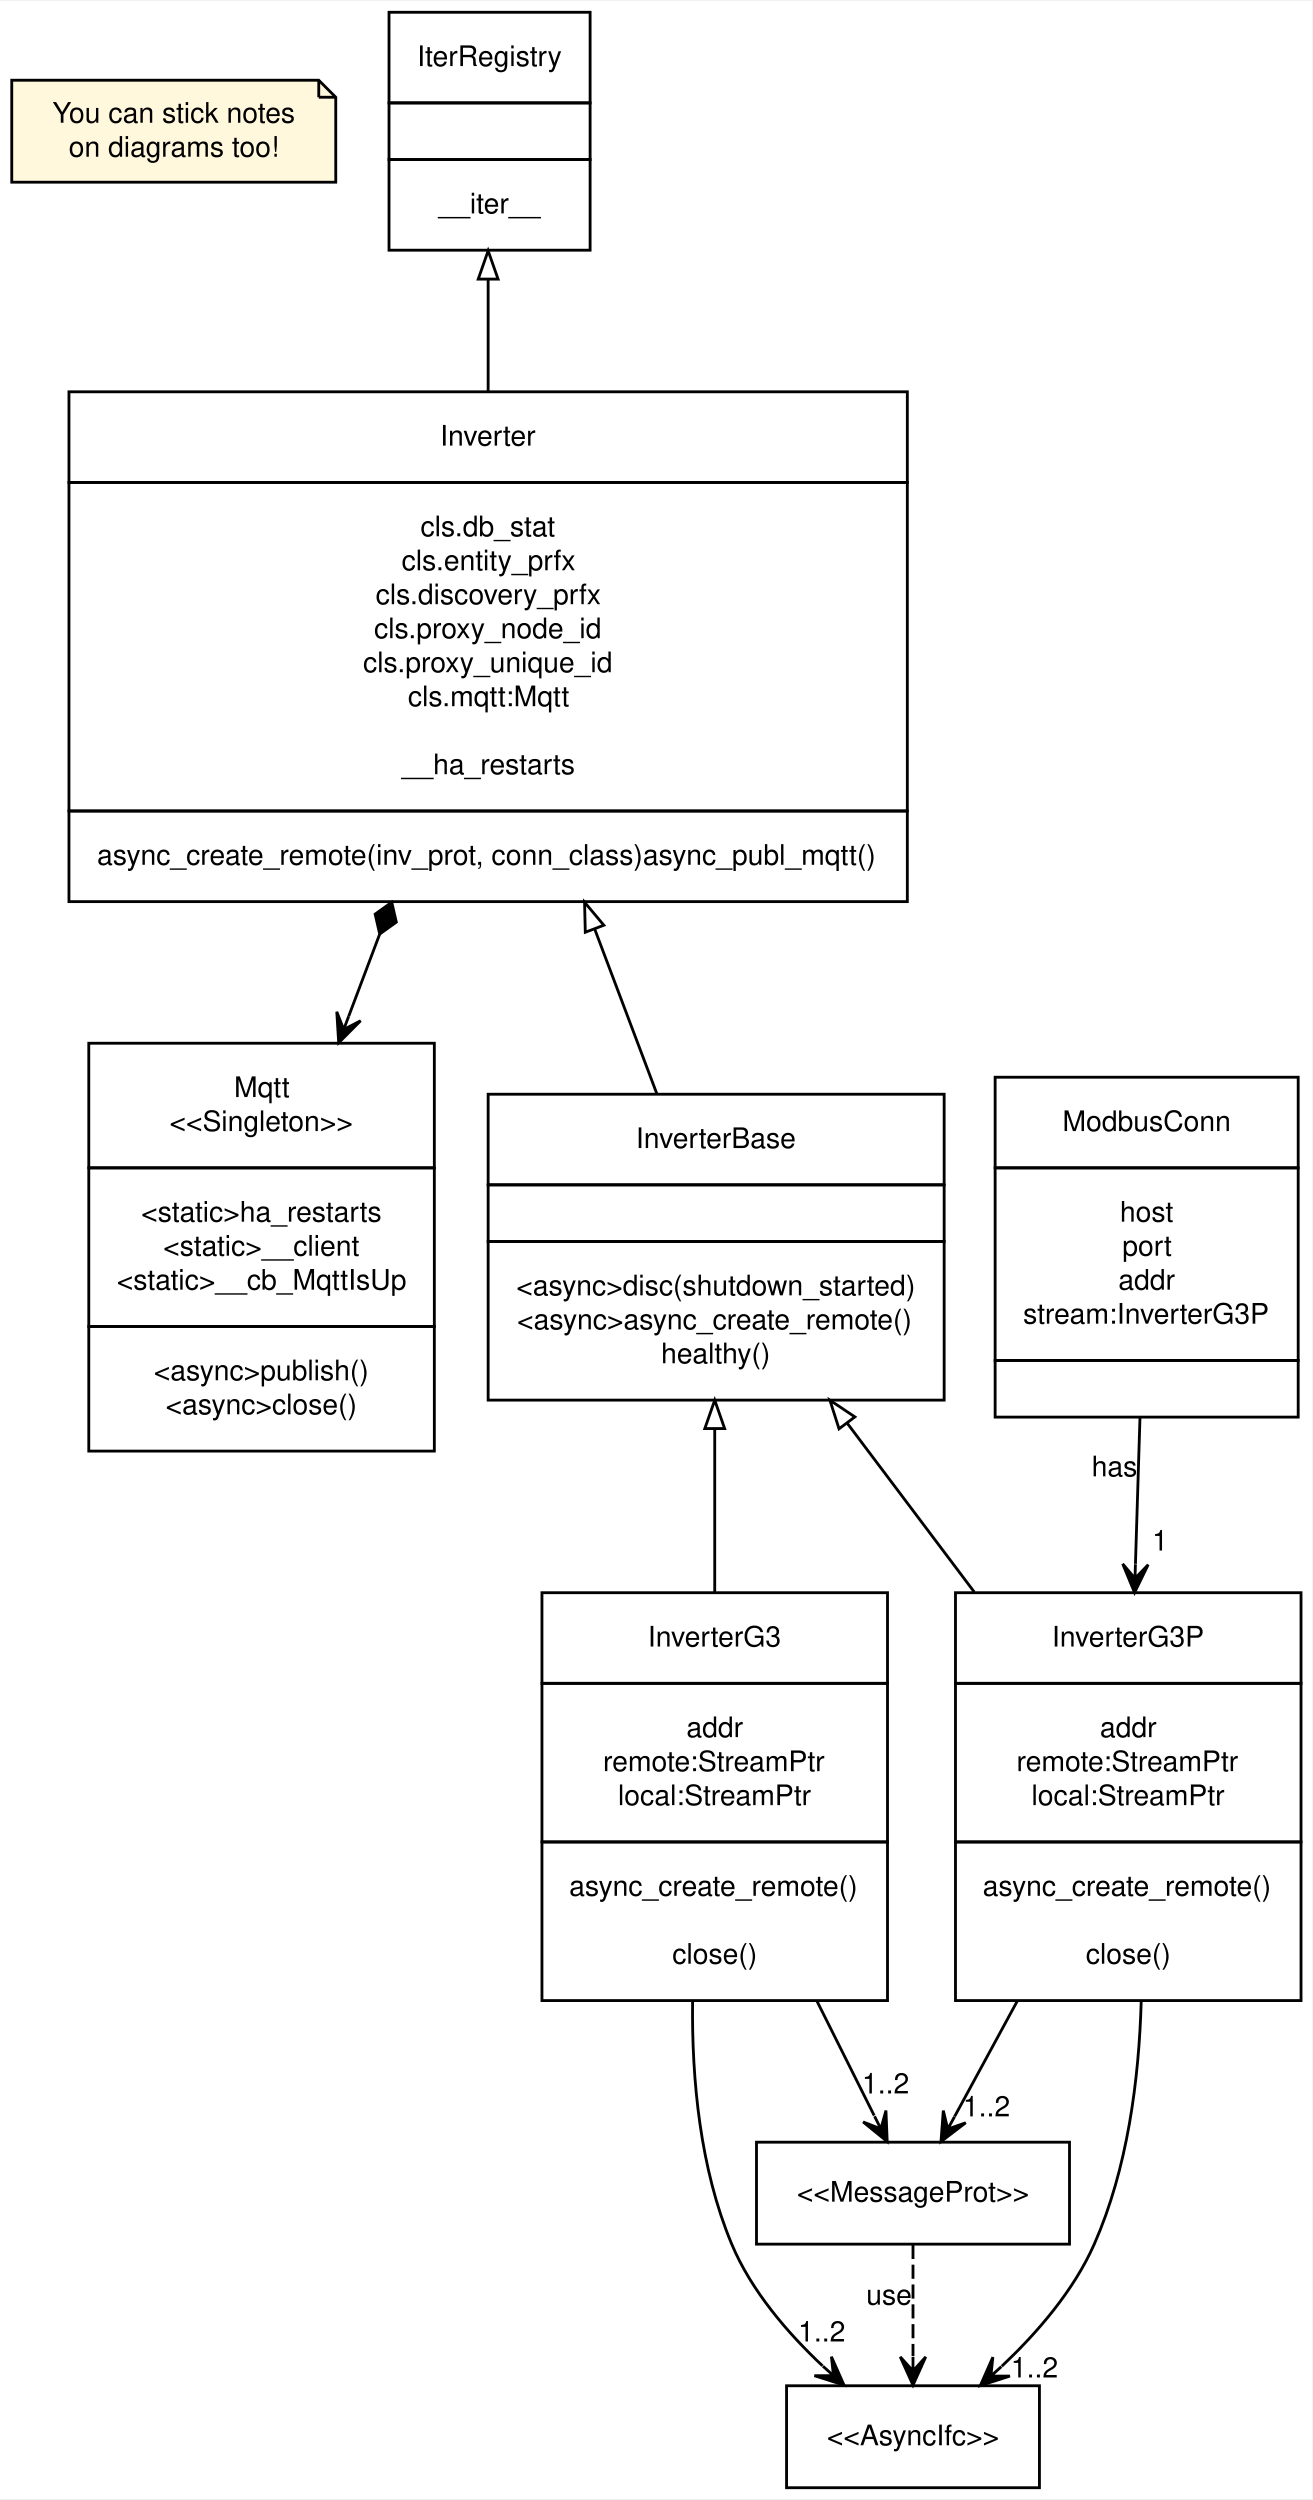
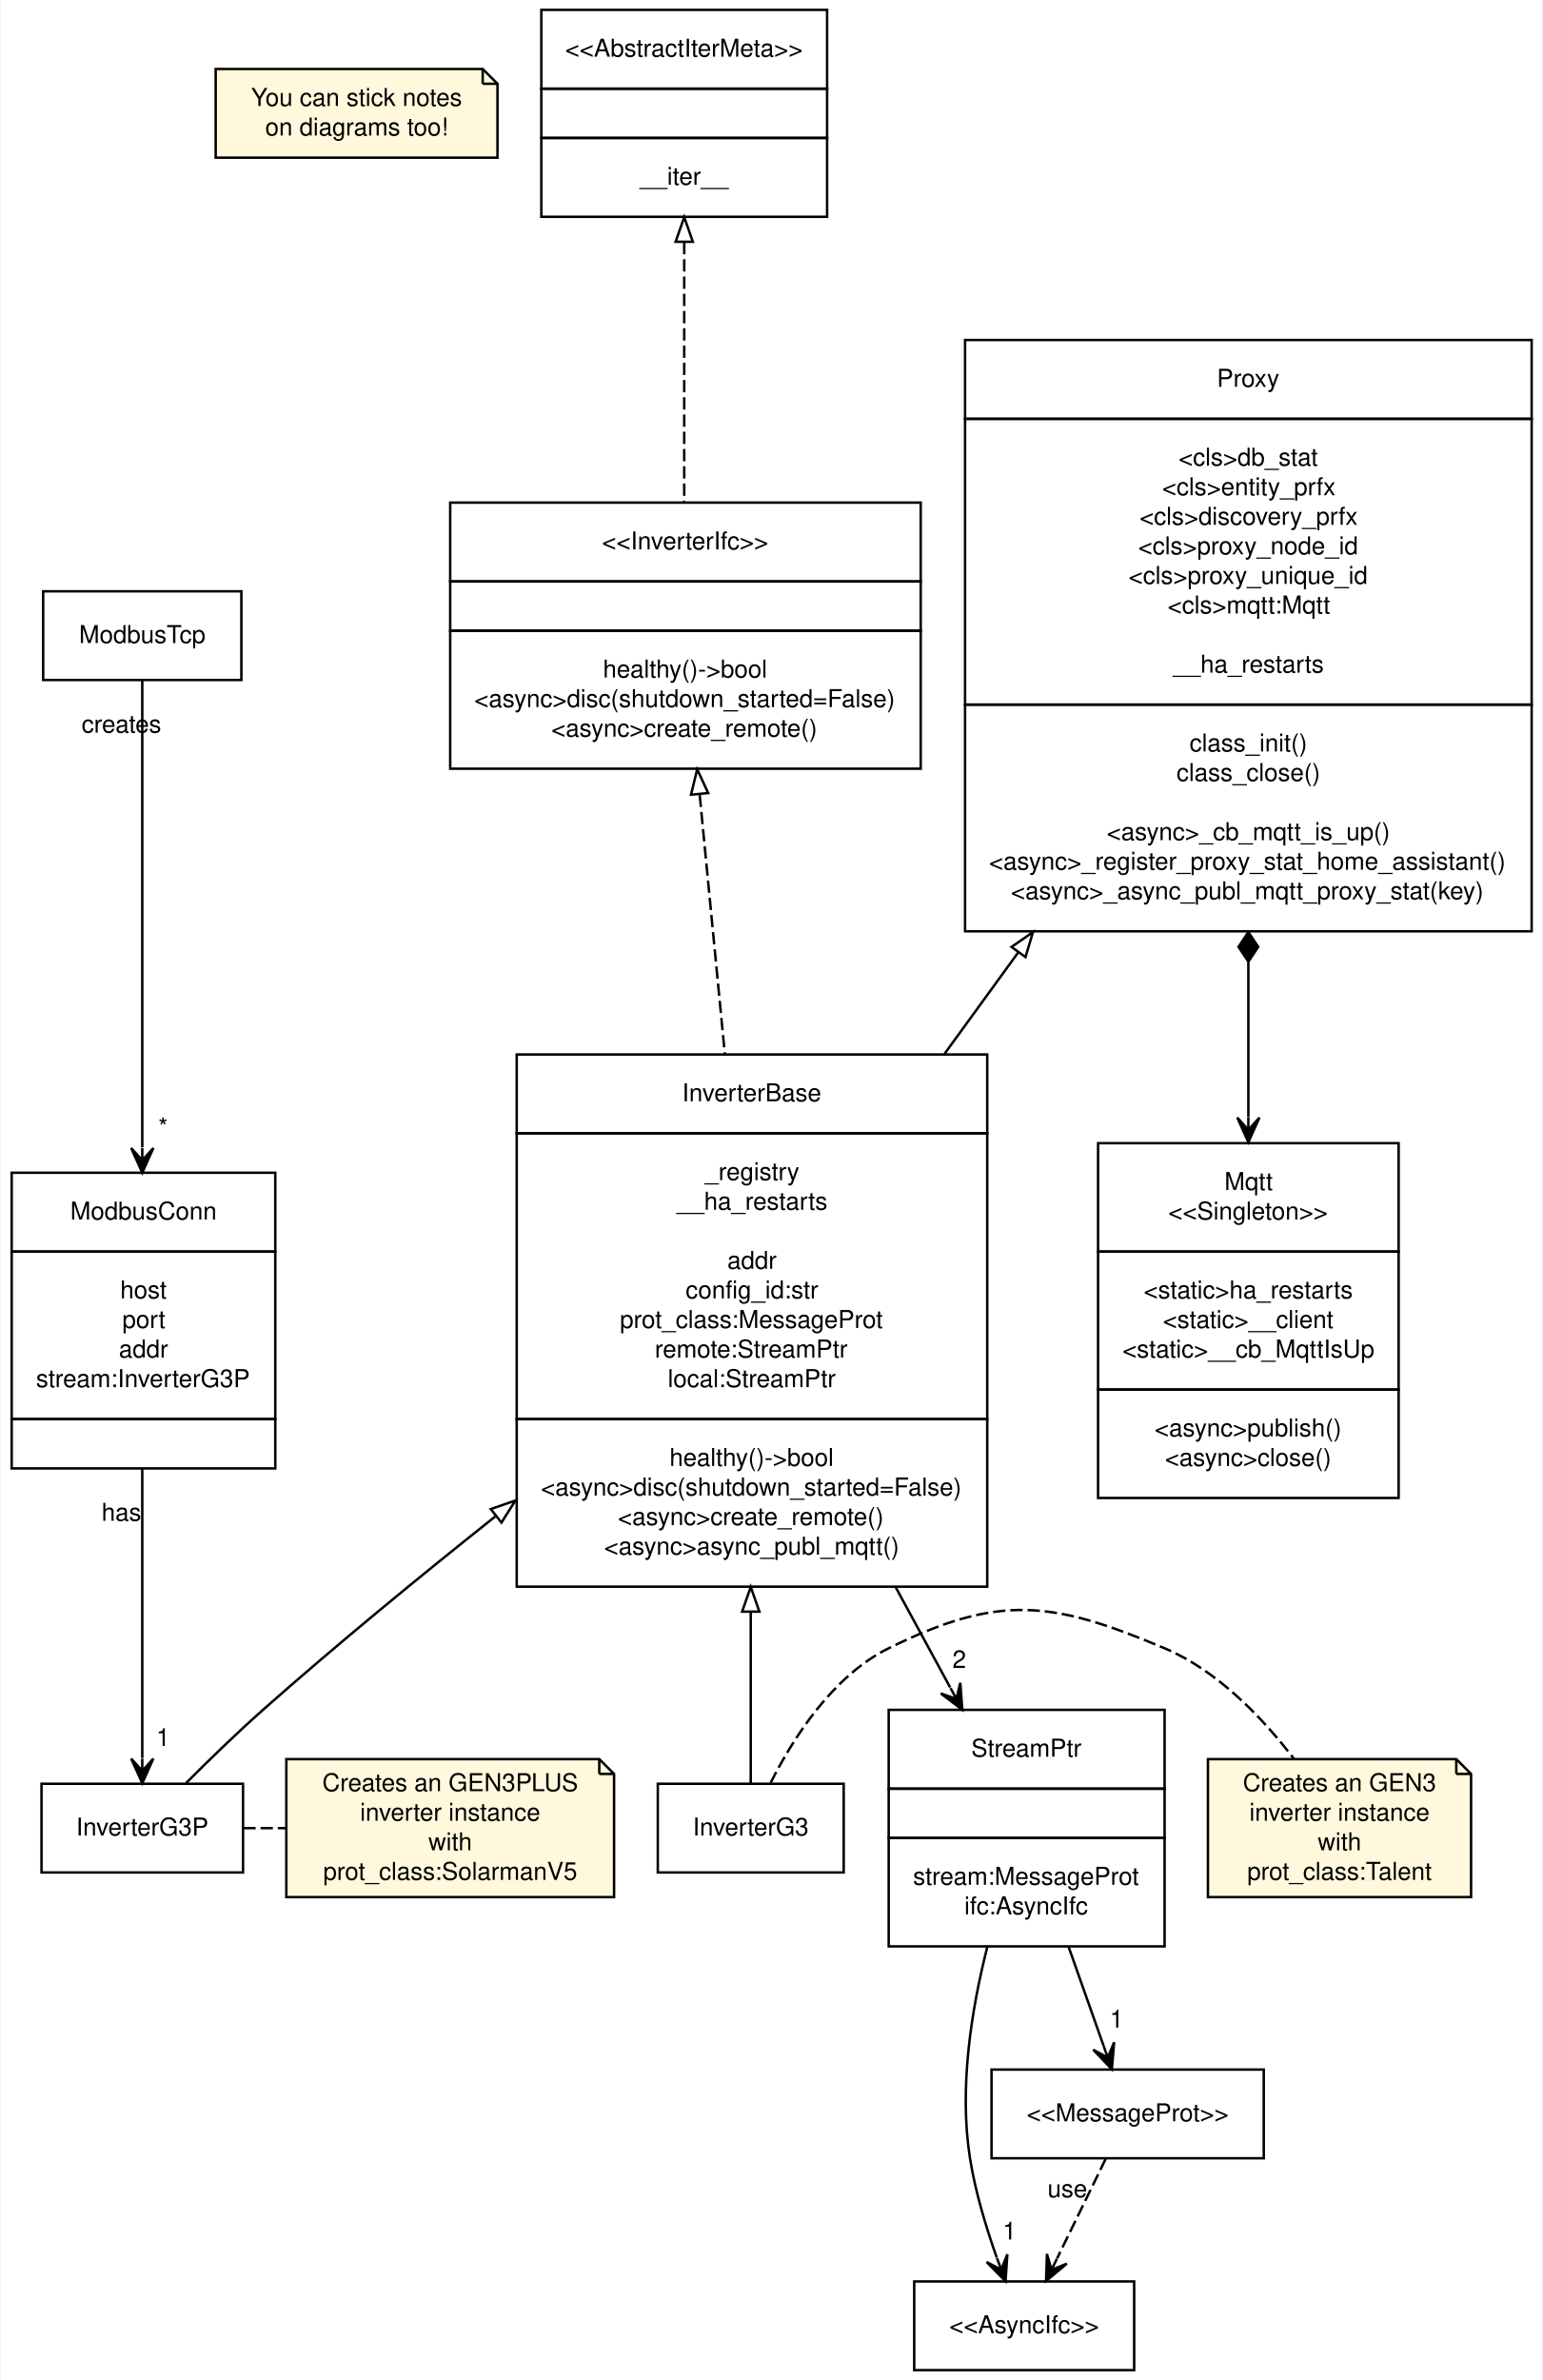
- <svg xmlns="http://www.w3.org/2000/svg" width="463pt" height="882pt" viewBox="0.00 0.00 463.35 882.00">
-   <g id="graph0" class="graph" transform="scale(1 1) rotate(0) translate(4 878)">
-     <polygon fill="#ffffff" stroke="transparent" points="-4,4 -4,-878 459.348,-878 459.348,4 -4,4" />
+ <svg xmlns="http://www.w3.org/2000/svg" width="626pt" height="966pt" viewBox="0.00 0.00 625.50 966.00">
+   <g id="graph0" class="graph" transform="scale(1 1) rotate(0) translate(4 962)">
+     <polygon fill="#ffffff" stroke="transparent" points="-4,4 -4,-962 621.5,-962 621.5,4 -4,4" />
    <g id="node1" class="node">
-       <polygon fill="#fff8dc" stroke="#000000" points="108.544,-850 .152,-850 .152,-814 114.544,-814 114.544,-844 108.544,-850" />
-       <polyline fill="none" stroke="#000000" points="108.544,-850 108.544,-844 " />
-       <polyline fill="none" stroke="#000000" points="114.544,-844 108.544,-844 " />
-       <text text-anchor="middle" x="57.348" y="-835" font-family="Helvetica,sans-Serif" font-size="10.00" fill="#000000">You can stick notes</text>
-       <text text-anchor="middle" x="57.348" y="-823" font-family="Helvetica,sans-Serif" font-size="10.00" fill="#000000">on diagrams too!</text>
+       <polygon fill="#fff8dc" stroke="#000000" points="191.696,-934 83.304,-934 83.304,-898 197.696,-898 197.696,-928 191.696,-934" />
+       <polyline fill="none" stroke="#000000" points="191.696,-934 191.696,-928 " />
+       <polyline fill="none" stroke="#000000" points="197.696,-928 191.696,-928 " />
+       <text text-anchor="middle" x="140.5" y="-919" font-family="Helvetica,sans-Serif" font-size="10.00" fill="#000000">You can stick notes</text>
+       <text text-anchor="middle" x="140.5" y="-907" font-family="Helvetica,sans-Serif" font-size="10.00" fill="#000000">on diagrams too!</text>
    </g>
    <g id="node2" class="node">
-       <polygon fill="none" stroke="#000000" points="133.348,-842 133.348,-874 204.348,-874 204.348,-842 133.348,-842" />
-       <text text-anchor="start" x="143.293" y="-855" font-family="Helvetica,sans-Serif" font-size="10.00" fill="#000000">IterRegistry</text>
-       <polygon fill="none" stroke="#000000" points="133.348,-822 133.348,-842 204.348,-842 204.348,-822 133.348,-822" />
-       <polygon fill="none" stroke="#000000" points="133.348,-790 133.348,-822 204.348,-822 204.348,-790 133.348,-790" />
-       <text text-anchor="start" x="150.787" y="-803" font-family="Helvetica,sans-Serif" font-size="10.00" fill="#000000">__iter__</text>
+       <polygon fill="none" stroke="#000000" points="215.5,-926 215.5,-958 331.5,-958 331.5,-926 215.5,-926" />
+       <text text-anchor="start" x="225.149" y="-939" font-family="Helvetica,sans-Serif" font-size="10.00" fill="#000000">&lt;&lt;AbstractIterMeta&gt;&gt;</text>
+       <polygon fill="none" stroke="#000000" points="215.5,-906 215.5,-926 331.5,-926 331.5,-906 215.5,-906" />
+       <polygon fill="none" stroke="#000000" points="215.5,-874 215.5,-906 331.5,-906 331.5,-874 215.5,-874" />
+       <text text-anchor="start" x="255.439" y="-887" font-family="Helvetica,sans-Serif" font-size="10.00" fill="#000000">__iter__</text>
+     </g>
+     <g id="node5" class="node">
+       <polygon fill="none" stroke="#000000" points="178.5,-726 178.5,-758 369.5,-758 369.5,-726 178.5,-726" />
+       <text text-anchor="start" x="240.096" y="-739" font-family="Helvetica,sans-Serif" font-size="10.00" fill="#000000">&lt;&lt;InverterIfc&gt;&gt;</text>
+       <polygon fill="none" stroke="#000000" points="178.5,-706 178.5,-726 369.5,-726 369.5,-706 178.5,-706" />
+       <polygon fill="none" stroke="#000000" points="178.5,-650 178.5,-706 369.5,-706 369.5,-650 178.5,-650" />
+       <text text-anchor="start" x="240.522" y="-687" font-family="Helvetica,sans-Serif" font-size="10.00" fill="#000000">healthy()-&gt;bool</text>
+       <text text-anchor="start" x="188.284" y="-675" font-family="Helvetica,sans-Serif" font-size="10.00" fill="#000000">&lt;async&gt;disc(shutdown_started=False)</text>
+       <text text-anchor="start" x="219.544" y="-663" font-family="Helvetica,sans-Serif" font-size="10.00" fill="#000000">&lt;async&gt;create_remote()</text>
+     </g>
+     <g id="edge1" class="edge">
+       <path fill="none" stroke="#000000" stroke-dasharray="5,2" d="M273.5,-863.774C273.5,-831.666 273.5,-790.604 273.5,-758.148" />
+       <polygon fill="none" stroke="#000000" points="270,-863.862 273.5,-873.862 277,-863.862 270,-863.862" />
+     </g>
+     <g id="node3" class="node">
+       <polygon fill="none" stroke="#000000" points="441.5,-454 441.5,-498 563.5,-498 563.5,-454 441.5,-454" />
+       <text text-anchor="start" x="492.777" y="-479" font-family="Helvetica,sans-Serif" font-size="10.00" fill="#000000">Mqtt</text>
+       <text text-anchor="start" x="469.981" y="-467" font-family="Helvetica,sans-Serif" font-size="10.00" fill="#000000">&lt;&lt;Singleton&gt;&gt;</text>
+       <polygon fill="none" stroke="#000000" points="441.5,-398 441.5,-454 563.5,-454 563.5,-398 441.5,-398" />
+       <text text-anchor="start" x="459.988" y="-435" font-family="Helvetica,sans-Serif" font-size="10.00" fill="#000000">&lt;static&gt;ha_restarts</text>
+       <text text-anchor="start" x="467.767" y="-423" font-family="Helvetica,sans-Serif" font-size="10.00" fill="#000000">&lt;static&gt;__client</text>
+       <text text-anchor="start" x="451.373" y="-411" font-family="Helvetica,sans-Serif" font-size="10.00" fill="#000000">&lt;static&gt;__cb_MqttIsUp</text>
+       <polygon fill="none" stroke="#000000" points="441.5,-354 441.5,-398 563.5,-398 563.5,-354 441.5,-354" />
+       <text text-anchor="start" x="464.436" y="-379" font-family="Helvetica,sans-Serif" font-size="10.00" fill="#000000">&lt;async&gt;publish()</text>
+       <text text-anchor="start" x="468.604" y="-367" font-family="Helvetica,sans-Serif" font-size="10.00" fill="#000000">&lt;async&gt;close()</text>
    </g>
    <g id="node4" class="node">
-       <polygon fill="none" stroke="#000000" points="20.348,-708 20.348,-740 316.348,-740 316.348,-708 20.348,-708" />
-       <text text-anchor="start" x="151.401" y="-721" font-family="Helvetica,sans-Serif" font-size="10.00" fill="#000000">Inverter</text>
-       <polygon fill="none" stroke="#000000" points="20.348,-592 20.348,-708 316.348,-708 316.348,-592 20.348,-592" />
-       <text text-anchor="start" x="144.452" y="-689" font-family="Helvetica,sans-Serif" font-size="10.00" fill="#000000">cls.db_stat</text>
-       <text text-anchor="start" x="137.788" y="-677" font-family="Helvetica,sans-Serif" font-size="10.00" fill="#000000">cls.entity_prfx</text>
-       <text text-anchor="start" x="128.624" y="-665" font-family="Helvetica,sans-Serif" font-size="10.00" fill="#000000">cls.discovery_prfx</text>
-       <text text-anchor="start" x="128.06" y="-653" font-family="Helvetica,sans-Serif" font-size="10.00" fill="#000000">cls.proxy_node_id</text>
-       <text text-anchor="start" x="124.171" y="-641" font-family="Helvetica,sans-Serif" font-size="10.00" fill="#000000">cls.proxy_unique_id</text>
-       <text text-anchor="start" x="140.013" y="-629" font-family="Helvetica,sans-Serif" font-size="10.00" fill="#000000">cls.mqtt:Mqtt</text>
-       <text text-anchor="start" x="137.784" y="-605" font-family="Helvetica,sans-Serif" font-size="10.00" fill="#000000">__ha_restarts</text>
-       <polygon fill="none" stroke="#000000" points="20.348,-560 20.348,-592 316.348,-592 316.348,-560 20.348,-560" />
-       <text text-anchor="start" x="30.266" y="-573" font-family="Helvetica,sans-Serif" font-size="10.00" fill="#000000">async_create_remote(inv_prot, conn_class)async_publ_mqtt()</text>
+       <polygon fill="none" stroke="#000000" points="387.5,-792 387.5,-824 617.5,-824 617.5,-792 387.5,-792" />
+       <text text-anchor="start" x="489.721" y="-805" font-family="Helvetica,sans-Serif" font-size="10.00" fill="#000000">Proxy</text>
+       <polygon fill="none" stroke="#000000" points="387.5,-676 387.5,-792 617.5,-792 617.5,-676 387.5,-676" />
+       <text text-anchor="start" x="474.154" y="-773" font-family="Helvetica,sans-Serif" font-size="10.00" fill="#000000">&lt;cls&gt;db_stat</text>
+       <text text-anchor="start" x="467.491" y="-761" font-family="Helvetica,sans-Serif" font-size="10.00" fill="#000000">&lt;cls&gt;entity_prfx</text>
+       <text text-anchor="start" x="458.326" y="-749" font-family="Helvetica,sans-Serif" font-size="10.00" fill="#000000">&lt;cls&gt;discovery_prfx</text>
+       <text text-anchor="start" x="457.762" y="-737" font-family="Helvetica,sans-Serif" font-size="10.00" fill="#000000">&lt;cls&gt;proxy_node_id</text>
+       <text text-anchor="start" x="453.873" y="-725" font-family="Helvetica,sans-Serif" font-size="10.00" fill="#000000">&lt;cls&gt;proxy_unique_id</text>
+       <text text-anchor="start" x="469.716" y="-713" font-family="Helvetica,sans-Serif" font-size="10.00" fill="#000000">&lt;cls&gt;mqtt:Mqtt</text>
+       <text text-anchor="start" x="471.935" y="-689" font-family="Helvetica,sans-Serif" font-size="10.00" fill="#000000">__ha_restarts</text>
+       <polygon fill="none" stroke="#000000" points="387.5,-584 387.5,-676 617.5,-676 617.5,-584 387.5,-584" />
+       <text text-anchor="start" x="478.615" y="-657" font-family="Helvetica,sans-Serif" font-size="10.00" fill="#000000">class_init()</text>
+       <text text-anchor="start" x="473.334" y="-645" font-family="Helvetica,sans-Serif" font-size="10.00" fill="#000000">class_close()</text>
+       <text text-anchor="start" x="444.984" y="-621" font-family="Helvetica,sans-Serif" font-size="10.00" fill="#000000">&lt;async&gt;_cb_mqtt_is_up()</text>
+       <text text-anchor="start" x="397.197" y="-609" font-family="Helvetica,sans-Serif" font-size="10.00" fill="#000000">&lt;async&gt;_register_proxy_stat_home_assistant()</text>
+       <text text-anchor="start" x="406.084" y="-597" font-family="Helvetica,sans-Serif" font-size="10.00" fill="#000000">&lt;async&gt;_async_publ_mqtt_proxy_stat(key)</text>
+     </g>
+     <g id="edge9" class="edge">
+       <path fill="none" stroke="#000000" d="M502.5,-571.373C502.5,-549.957 502.5,-528.339 502.5,-508.558" />
+       <polygon fill="#000000" stroke="#000000" points="502.5,-571.682 506.5,-577.682 502.5,-583.682 498.5,-577.682 502.5,-571.682" />
+       <polygon fill="#000000" stroke="#000000" points="502.5,-498.392 507,-508.392 502.5,-503.392 502.5,-508.392 502.5,-508.392 502.5,-508.392 502.5,-503.392 498,-508.392 502.5,-498.392 502.5,-498.392" />
+     </g>
+     <g id="node6" class="node">
+       <polygon fill="none" stroke="#000000" points="205.5,-502 205.5,-534 396.5,-534 396.5,-502 205.5,-502" />
+       <text text-anchor="start" x="272.66" y="-515" font-family="Helvetica,sans-Serif" font-size="10.00" fill="#000000">InverterBase</text>
+       <polygon fill="none" stroke="#000000" points="205.5,-386 205.5,-502 396.5,-502 396.5,-386 205.5,-386" />
+       <text text-anchor="start" x="281.834" y="-483" font-family="Helvetica,sans-Serif" font-size="10.00" fill="#000000">_registry</text>
+       <text text-anchor="start" x="270.435" y="-471" font-family="Helvetica,sans-Serif" font-size="10.00" fill="#000000">__ha_restarts</text>
+       <text text-anchor="start" x="290.997" y="-447" font-family="Helvetica,sans-Serif" font-size="10.00" fill="#000000">addr</text>
+       <text text-anchor="start" x="274.05" y="-435" font-family="Helvetica,sans-Serif" font-size="10.00" fill="#000000">config_id:str</text>
+       <text text-anchor="start" x="247.379" y="-423" font-family="Helvetica,sans-Serif" font-size="10.00" fill="#000000">prot_class:MessageProt</text>
+       <text text-anchor="start" x="261.553" y="-411" font-family="Helvetica,sans-Serif" font-size="10.00" fill="#000000">remote:StreamPtr</text>
+       <text text-anchor="start" x="266.832" y="-399" font-family="Helvetica,sans-Serif" font-size="10.00" fill="#000000">local:StreamPtr</text>
+       <polygon fill="none" stroke="#000000" points="205.5,-318 205.5,-386 396.5,-386 396.5,-318 205.5,-318" />
+       <text text-anchor="start" x="267.522" y="-367" font-family="Helvetica,sans-Serif" font-size="10.00" fill="#000000">healthy()-&gt;bool</text>
+       <text text-anchor="start" x="215.284" y="-355" font-family="Helvetica,sans-Serif" font-size="10.00" fill="#000000">&lt;async&gt;disc(shutdown_started=False)</text>
+       <text text-anchor="start" x="246.544" y="-343" font-family="Helvetica,sans-Serif" font-size="10.00" fill="#000000">&lt;async&gt;create_remote()</text>
+       <text text-anchor="start" x="240.984" y="-331" font-family="Helvetica,sans-Serif" font-size="10.00" fill="#000000">&lt;async&gt;async_publ_mqtt()</text>
+     </g>
+     <g id="edge7" class="edge">
+       <path fill="none" stroke="#000000" d="M409.179,-575.568C399.141,-561.753 389.001,-547.798 379.159,-534.253" />
+       <polygon fill="none" stroke="#000000" points="406.365,-577.649 415.075,-583.682 412.028,-573.535 406.365,-577.649" />
+     </g>
+     <g id="edge2" class="edge">
+       <path fill="none" stroke="#000000" stroke-dasharray="5,2" d="M279.772,-639.423C282.809,-608.156 286.537,-569.764 289.991,-534.203" />
+       <polygon fill="none" stroke="#000000" points="276.253,-639.447 278.77,-649.739 283.22,-640.124 276.253,-639.447" />
+     </g>
+     <g id="node7" class="node">
+       <polygon fill="none" stroke="#000000" points="356.5,-236 356.5,-268 468.5,-268 468.5,-236 356.5,-236" />
+       <text text-anchor="start" x="390" y="-249" font-family="Helvetica,sans-Serif" font-size="10.00" fill="#000000">StreamPtr</text>
+       <polygon fill="none" stroke="#000000" points="356.5,-216 356.5,-236 468.5,-236 468.5,-216 356.5,-216" />
+       <polygon fill="none" stroke="#000000" points="356.5,-172 356.5,-216 468.5,-216 468.5,-172 356.5,-172" />
+       <text text-anchor="start" x="366.382" y="-197" font-family="Helvetica,sans-Serif" font-size="10.00" fill="#000000">stream:MessageProt</text>
+       <text text-anchor="start" x="387.219" y="-185" font-family="Helvetica,sans-Serif" font-size="10.00" fill="#000000">ifc:AsyncIfc</text>
+     </g>
+     <g id="edge8" class="edge">
+       <path fill="none" stroke="#000000" d="M359.288,-317.872C366.938,-303.802 374.518,-289.86 381.456,-277.099" />
+       <polygon fill="#000000" stroke="#000000" points="386.386,-268.032 385.562,-278.967 383.997,-272.425 381.609,-276.817 381.609,-276.817 381.609,-276.817 383.997,-272.425 377.656,-274.668 386.386,-268.032 386.386,-268.032" />
+       <text text-anchor="middle" x="385.153" y="-284.994" font-family="Helvetica,sans-Serif" font-size="10.00" fill="#000000">2</text>
+     </g>
+     <g id="node8" class="node">
+       <polygon fill="none" stroke="#000000" points="338.231,-238 262.769,-238 262.769,-202 338.231,-202 338.231,-238" />
+       <text text-anchor="middle" x="300.5" y="-217" font-family="Helvetica,sans-Serif" font-size="10.00" fill="#000000">InverterG3</text>
    </g>
    <g id="edge5" class="edge">
-       <path fill="none" stroke="#000000" d="M168.348,-779.673C168.348,-767.269 168.348,-753.689 168.348,-740.134" />
-       <polygon fill="none" stroke="#000000" points="164.848,-779.788 168.348,-789.788 171.848,-779.788 164.848,-779.788" />
+       <path fill="none" stroke="#000000" d="M300.5,-307.773C300.5,-280.5 300.5,-254.684 300.5,-238.201" />
+       <polygon fill="none" stroke="#000000" points="297,-307.872 300.5,-317.872 304,-307.872 297,-307.872" />
    </g>
-     <g id="node3" class="node">
-       <polygon fill="none" stroke="#000000" points="27.348,-466 27.348,-510 149.348,-510 149.348,-466 27.348,-466" />
-       <text text-anchor="start" x="78.625" y="-491" font-family="Helvetica,sans-Serif" font-size="10.00" fill="#000000">Mqtt</text>
-       <text text-anchor="start" x="55.83" y="-479" font-family="Helvetica,sans-Serif" font-size="10.00" fill="#000000">&lt;&lt;Singleton&gt;&gt;</text>
-       <polygon fill="none" stroke="#000000" points="27.348,-410 27.348,-466 149.348,-466 149.348,-410 27.348,-410" />
-       <text text-anchor="start" x="45.836" y="-447" font-family="Helvetica,sans-Serif" font-size="10.00" fill="#000000">&lt;static&gt;ha_restarts</text>
-       <text text-anchor="start" x="53.614" y="-435" font-family="Helvetica,sans-Serif" font-size="10.00" fill="#000000">&lt;static&gt;__client</text>
-       <text text-anchor="start" x="37.221" y="-423" font-family="Helvetica,sans-Serif" font-size="10.00" fill="#000000">&lt;static&gt;__cb_MqttIsUp</text>
-       <polygon fill="none" stroke="#000000" points="27.348,-366 27.348,-410 149.348,-410 149.348,-366 27.348,-366" />
-       <text text-anchor="start" x="50.284" y="-391" font-family="Helvetica,sans-Serif" font-size="10.00" fill="#000000">&lt;async&gt;publish()</text>
-       <text text-anchor="start" x="54.453" y="-379" font-family="Helvetica,sans-Serif" font-size="10.00" fill="#000000">&lt;async&gt;close()</text>
+     <g id="node10" class="node">
+       <polygon fill="none" stroke="#000000" points="94.4,-238 12.6,-238 12.6,-202 94.4,-202 94.4,-238" />
+       <text text-anchor="middle" x="53.5" y="-217" font-family="Helvetica,sans-Serif" font-size="10.00" fill="#000000">InverterG3P</text>
+     </g>
+     <g id="edge6" class="edge">
+       <path fill="none" stroke="#000000" d="M196.767,-346.464C165.897,-321.935 132.358,-294.416 102.5,-268 91.797,-258.531 80.362,-247.393 71.232,-238.23" />
+       <polygon fill="none" stroke="#000000" points="194.962,-349.499 204.974,-352.965 199.309,-344.012 194.962,-349.499" />
+     </g>
+     <g id="node12" class="node">
+       <polygon fill="none" stroke="#000000" points="456.142,-36 366.858,-36 366.858,0 456.142,0 456.142,-36" />
+       <text text-anchor="middle" x="411.5" y="-15" font-family="Helvetica,sans-Serif" font-size="10.00" fill="#000000">&lt;&lt;AsyncIfc&gt;&gt;</text>
+     </g>
+     <g id="edge11" class="edge">
+       <path fill="none" stroke="#000000" d="M396.584,-171.986C390.067,-146.472 384.995,-114.562 389.5,-86 391.645,-72.403 396.062,-57.821 400.38,-45.66" />
+       <polygon fill="#000000" stroke="#000000" points="403.931,-36.09 404.671,-47.031 402.191,-40.778 400.452,-45.466 400.452,-45.466 400.452,-45.466 402.191,-40.778 396.233,-43.9 403.931,-36.09 403.931,-36.09" />
+       <text text-anchor="middle" x="405.549" y="-53.025" font-family="Helvetica,sans-Serif" font-size="10.00" fill="#000000">1</text>
+     </g>
+     <g id="node13" class="node">
+       <polygon fill="none" stroke="#000000" points="508.757,-122 398.243,-122 398.243,-86 508.757,-86 508.757,-122" />
+       <text text-anchor="middle" x="453.5" y="-101" font-family="Helvetica,sans-Serif" font-size="10.00" fill="#000000">&lt;&lt;MessageProt&gt;&gt;</text>
+     </g>
+     <g id="edge10" class="edge">
+       <path fill="none" stroke="#000000" d="M429.531,-171.813C434.379,-158.099 439.492,-143.631 443.746,-131.598" />
+       <polygon fill="#000000" stroke="#000000" points="447.091,-122.132 448.002,-133.06 445.425,-126.846 443.759,-131.56 443.759,-131.56 443.759,-131.56 445.425,-126.846 439.516,-130.061 447.091,-122.132 447.091,-122.132" />
+       <text text-anchor="middle" x="449.02" y="-139.039" font-family="Helvetica,sans-Serif" font-size="10.00" fill="#000000">1</text>
+     </g>
+     <g id="node9" class="node">
+       <polygon fill="#fff8dc" stroke="#000000" points="586.906,-248 486.094,-248 486.094,-192 592.906,-192 592.906,-242 586.906,-248" />
+       <polyline fill="none" stroke="#000000" points="586.906,-248 586.906,-242 " />
+       <polyline fill="none" stroke="#000000" points="592.906,-242 586.906,-242 " />
+       <text text-anchor="middle" x="539.5" y="-235" font-family="Helvetica,sans-Serif" font-size="10.00" fill="#000000">Creates an GEN3</text>
+       <text text-anchor="middle" x="539.5" y="-223" font-family="Helvetica,sans-Serif" font-size="10.00" fill="#000000">inverter instance</text>
+       <text text-anchor="middle" x="539.5" y="-211" font-family="Helvetica,sans-Serif" font-size="10.00" fill="#000000">with</text>
+       <text text-anchor="middle" x="539.5" y="-199" font-family="Helvetica,sans-Serif" font-size="10.00" fill="#000000">prot_class:Talent</text>
+     </g>
+     <g id="edge3" class="edge">
+       <path fill="none" stroke="#000000" stroke-dasharray="5,2" d="M308.549,-238.328C317.435,-256.006 333.579,-281.695 356.5,-293 401.143,-315.019 422.645,-312.368 468.5,-293 490.161,-283.851 508.478,-264.505 521.08,-248.026" />
+     </g>
+     <g id="node11" class="node">
+       <polygon fill="#fff8dc" stroke="#000000" points="239.022,-248 111.978,-248 111.978,-192 245.022,-192 245.022,-242 239.022,-248" />
+       <polyline fill="none" stroke="#000000" points="239.022,-248 239.022,-242 " />
+       <polyline fill="none" stroke="#000000" points="245.022,-242 239.022,-242 " />
+       <text text-anchor="middle" x="178.5" y="-235" font-family="Helvetica,sans-Serif" font-size="10.00" fill="#000000">Creates an GEN3PLUS</text>
+       <text text-anchor="middle" x="178.5" y="-223" font-family="Helvetica,sans-Serif" font-size="10.00" fill="#000000">inverter instance</text>
+       <text text-anchor="middle" x="178.5" y="-211" font-family="Helvetica,sans-Serif" font-size="10.00" fill="#000000">with</text>
+       <text text-anchor="middle" x="178.5" y="-199" font-family="Helvetica,sans-Serif" font-size="10.00" fill="#000000">prot_class:SolarmanV5</text>
    </g>
    <g id="edge4" class="edge">
-       <path fill="none" stroke="#000000" d="M130.032,-548.464C126.373,-538.765 122.694,-529.017 119.119,-519.544" />
-       <polygon fill="#000000" stroke="#000000" points="130.068,-548.558 135.929,-552.76 134.305,-559.785 128.444,-555.584 130.068,-548.558" />
-       <polygon fill="#000000" stroke="#000000" points="115.584,-510.175 123.325,-517.942 117.349,-514.853 119.115,-519.531 119.115,-519.531 119.115,-519.531 117.349,-514.853 114.904,-521.12 115.584,-510.175 115.584,-510.175" />
+       <path fill="none" stroke="#000000" stroke-dasharray="5,2" d="M94.516,-220C100.311,-220 106.107,-220 111.903,-220" />
    </g>
-     <g id="node5" class="node">
-       <polygon fill="none" stroke="#000000" points="168.348,-460 168.348,-492 329.348,-492 329.348,-460 168.348,-460" />
-       <text text-anchor="start" x="220.508" y="-473" font-family="Helvetica,sans-Serif" font-size="10.00" fill="#000000">InverterBase</text>
-       <polygon fill="none" stroke="#000000" points="168.348,-440 168.348,-460 329.348,-460 329.348,-440 168.348,-440" />
-       <polygon fill="none" stroke="#000000" points="168.348,-384 168.348,-440 329.348,-440 329.348,-384 168.348,-384" />
-       <text text-anchor="start" x="178.274" y="-421" font-family="Helvetica,sans-Serif" font-size="10.00" fill="#000000">&lt;async&gt;disc(shutdown_started)</text>
-       <text text-anchor="start" x="178.554" y="-409" font-family="Helvetica,sans-Serif" font-size="10.00" fill="#000000">&lt;async&gt;async_create_remote()</text>
-       <text text-anchor="start" x="229.402" y="-397" font-family="Helvetica,sans-Serif" font-size="10.00" fill="#000000">healthy()</text>
+     <g id="edge12" class="edge">
+       <path fill="none" stroke="#000000" stroke-dasharray="5,2" d="M444.593,-85.762C438.857,-74.018 431.296,-58.535 424.85,-45.335" />
+       <polygon fill="#000000" stroke="#000000" points="420.394,-36.212 428.826,-43.223 422.589,-40.705 424.783,-45.198 424.783,-45.198 424.783,-45.198 422.589,-40.705 420.739,-47.173 420.394,-36.212 420.394,-36.212" />
+       <text text-anchor="middle" x="429.043" y="-70.183" font-family="Helvetica,sans-Serif" font-size="10.00" fill="#000000">use</text>
    </g>
-     <g id="edge1" class="edge">
-       <path fill="none" stroke="#000000" d="M205.967,-550.311C213.519,-530.296 221.185,-509.981 227.883,-492.232" />
-       <polygon fill="none" stroke="#000000" points="202.647,-549.194 202.391,-559.785 209.196,-551.665 202.647,-549.194" />
+     <g id="node14" class="node">
+       <polygon fill="none" stroke="#000000" points=".5,-454 .5,-486 107.5,-486 107.5,-454 .5,-454" />
+       <text text-anchor="start" x="24.27" y="-467" font-family="Helvetica,sans-Serif" font-size="10.00" fill="#000000">ModbusConn</text>
+       <polygon fill="none" stroke="#000000" points=".5,-386 .5,-454 107.5,-454 107.5,-386 .5,-386" />
+       <text text-anchor="start" x="44.551" y="-435" font-family="Helvetica,sans-Serif" font-size="10.00" fill="#000000">host</text>
+       <text text-anchor="start" x="45.387" y="-423" font-family="Helvetica,sans-Serif" font-size="10.00" fill="#000000">port</text>
+       <text text-anchor="start" x="43.997" y="-411" font-family="Helvetica,sans-Serif" font-size="10.00" fill="#000000">addr</text>
+       <text text-anchor="start" x="10.383" y="-399" font-family="Helvetica,sans-Serif" font-size="10.00" fill="#000000">stream:InverterG3P</text>
+       <polygon fill="none" stroke="#000000" points=".5,-366 .5,-386 107.5,-386 107.5,-366 .5,-366" />
    </g>
-     <g id="node6" class="node">
-       <polygon fill="none" stroke="#000000" points="187.348,-284 187.348,-316 309.348,-316 309.348,-284 187.348,-284" />
-       <text text-anchor="start" x="224.732" y="-297" font-family="Helvetica,sans-Serif" font-size="10.00" fill="#000000">InverterG3</text>
-       <polygon fill="none" stroke="#000000" points="187.348,-228 187.348,-284 309.348,-284 309.348,-228 187.348,-228" />
-       <text text-anchor="start" x="238.345" y="-265" font-family="Helvetica,sans-Serif" font-size="10.00" fill="#000000">addr</text>
-       <text text-anchor="start" x="208.901" y="-253" font-family="Helvetica,sans-Serif" font-size="10.00" fill="#000000">remote:StreamPtr</text>
-       <text text-anchor="start" x="214.18" y="-241" font-family="Helvetica,sans-Serif" font-size="10.00" fill="#000000">local:StreamPtr</text>
-       <polygon fill="none" stroke="#000000" points="187.348,-172 187.348,-228 309.348,-228 309.348,-172 187.348,-172" />
-       <text text-anchor="start" x="196.952" y="-209" font-family="Helvetica,sans-Serif" font-size="10.00" fill="#000000">async_create_remote()</text>
-       <text text-anchor="start" x="233.351" y="-185" font-family="Helvetica,sans-Serif" font-size="10.00" fill="#000000">close()</text>
+     <g id="edge13" class="edge">
+       <path fill="none" stroke="#000000" d="M53.5,-365.863C53.5,-327.151 53.5,-278.609 53.5,-248.444" />
+       <polygon fill="#000000" stroke="#000000" points="53.5,-238.215 58,-248.215 53.5,-243.215 53.5,-248.215 53.5,-248.215 53.5,-248.215 53.5,-243.215 49,-248.215 53.5,-238.215 53.5,-238.215" />
+       <text text-anchor="middle" x="61.952" y="-253.341" font-family="Helvetica,sans-Serif" font-size="10.00" fill="#000000">1</text>
+       <text text-anchor="middle" x="45.048" y="-344.736" font-family="Helvetica,sans-Serif" font-size="10.00" fill="#000000">has</text>
    </g>
-     <g id="edge2" class="edge">
-       <path fill="none" stroke="#000000" d="M248.348,-373.907C248.348,-355.44 248.348,-335.169 248.348,-316.245" />
-       <polygon fill="none" stroke="#000000" points="244.848,-373.96 248.348,-383.96 251.848,-373.96 244.848,-373.96" />
+     <g id="node15" class="node">
+       <polygon fill="none" stroke="#000000" points="93.733,-722 13.267,-722 13.267,-686 93.733,-686 93.733,-722" />
+       <text text-anchor="middle" x="53.5" y="-701" font-family="Helvetica,sans-Serif" font-size="10.00" fill="#000000">ModbusTcp</text>
    </g>
-     <g id="node7" class="node">
-       <polygon fill="none" stroke="#000000" points="333.348,-284 333.348,-316 455.348,-316 455.348,-284 333.348,-284" />
-       <text text-anchor="start" x="367.398" y="-297" font-family="Helvetica,sans-Serif" font-size="10.00" fill="#000000">InverterG3P</text>
-       <polygon fill="none" stroke="#000000" points="333.348,-228 333.348,-284 455.348,-284 455.348,-228 333.348,-228" />
-       <text text-anchor="start" x="384.345" y="-265" font-family="Helvetica,sans-Serif" font-size="10.00" fill="#000000">addr</text>
-       <text text-anchor="start" x="354.901" y="-253" font-family="Helvetica,sans-Serif" font-size="10.00" fill="#000000">remote:StreamPtr</text>
-       <text text-anchor="start" x="360.18" y="-241" font-family="Helvetica,sans-Serif" font-size="10.00" fill="#000000">local:StreamPtr</text>
-       <polygon fill="none" stroke="#000000" points="333.348,-172 333.348,-228 455.348,-228 455.348,-172 333.348,-172" />
-       <text text-anchor="start" x="342.952" y="-209" font-family="Helvetica,sans-Serif" font-size="10.00" fill="#000000">async_create_remote()</text>
-       <text text-anchor="start" x="379.351" y="-185" font-family="Helvetica,sans-Serif" font-size="10.00" fill="#000000">close()</text>
-     </g>
-     <g id="edge3" class="edge">
-       <path fill="none" stroke="#000000" d="M295.045,-375.951C309.349,-356.944 325.209,-335.87 339.978,-316.245" />
-       <polygon fill="none" stroke="#000000" points="292.234,-373.865 289.017,-383.96 297.827,-378.075 292.234,-373.865" />
-     </g>
-     <g id="node8" class="node">
-       <polygon fill="none" stroke="#000000" points="362.99,-36 273.706,-36 273.706,0 362.99,0 362.99,-36" />
-       <text text-anchor="middle" x="318.348" y="-15" font-family="Helvetica,sans-Serif" font-size="10.00" fill="#000000">&lt;&lt;AsyncIfc&gt;&gt;</text>
-     </g>
-     <g id="edge7" class="edge">
-       <path fill="none" stroke="#000000" d="M240.529,-171.686C240.206,-143.944 243.216,-112.586 254.348,-86 261.244,-69.529 274.053,-54.644 286.411,-43.029" />
-       <polygon fill="#000000" stroke="#000000" points="293.989,-36.235 289.547,-46.261 290.266,-39.572 286.543,-42.91 286.543,-42.91 286.543,-42.91 290.266,-39.572 283.54,-39.559 293.989,-36.235 293.989,-36.235" />
-       <text text-anchor="middle" x="286.135" y="-51.628" font-family="Helvetica,sans-Serif" font-size="10.00" fill="#000000">1..2</text>
-     </g>
-     <g id="node9" class="node">
-       <polygon fill="none" stroke="#000000" points="373.605,-122 263.091,-122 263.091,-86 373.605,-86 373.605,-122" />
-       <text text-anchor="middle" x="318.348" y="-101" font-family="Helvetica,sans-Serif" font-size="10.00" fill="#000000">&lt;&lt;MessageProt&gt;&gt;</text>
-     </g>
-     <g id="edge6" class="edge">
-       <path fill="none" stroke="#000000" d="M284.373,-171.95C291.597,-157.503 298.762,-143.173 304.636,-131.423" />
-       <polygon fill="#000000" stroke="#000000" points="309.24,-122.215 308.793,-133.172 307.004,-126.687 304.768,-131.159 304.768,-131.159 304.768,-131.159 307.004,-126.687 300.743,-129.147 309.24,-122.215 309.24,-122.215" />
-       <text text-anchor="middle" x="308.694" y="-139.208" font-family="Helvetica,sans-Serif" font-size="10.00" fill="#000000">1..2</text>
-     </g>
-     <g id="edge9" class="edge">
-       <path fill="none" stroke="#000000" d="M398.928,-171.917C398.159,-144.055 394.062,-112.554 382.348,-86 375.087,-69.54 362.096,-54.573 349.706,-42.897" />
-       <polygon fill="#000000" stroke="#000000" points="342.126,-36.069 352.567,-39.419 345.841,-39.415 349.556,-42.762 349.556,-42.762 349.556,-42.762 345.841,-39.415 346.544,-46.105 342.126,-36.069 342.126,-36.069" />
-       <text text-anchor="middle" x="361.25" y="-38.921" font-family="Helvetica,sans-Serif" font-size="10.00" fill="#000000">1..2</text>
-     </g>
-     <g id="edge8" class="edge">
-       <path fill="none" stroke="#000000" d="M355.235,-171.95C347.314,-157.358 339.458,-142.886 333.044,-131.072" />
-       <polygon fill="#000000" stroke="#000000" points="328.236,-122.215 336.962,-128.857 330.622,-126.609 333.007,-131.004 333.007,-131.004 333.007,-131.004 330.622,-126.609 329.052,-133.15 328.236,-122.215 328.236,-122.215" />
-       <text text-anchor="middle" x="344.312" y="-131.113" font-family="Helvetica,sans-Serif" font-size="10.00" fill="#000000">1..2</text>
-     </g>
-     <g id="edge10" class="edge">
-       <path fill="none" stroke="#000000" stroke-dasharray="5,2" d="M318.348,-85.762C318.348,-74.36 318.348,-59.434 318.348,-46.494" />
-       <polygon fill="#000000" stroke="#000000" points="318.348,-36.212 322.848,-46.212 318.348,-41.212 318.348,-46.212 318.348,-46.212 318.348,-46.212 318.348,-41.212 313.848,-46.212 318.348,-36.212 318.348,-36.212" />
-       <text text-anchor="middle" x="309.896" y="-64.635" font-family="Helvetica,sans-Serif" font-size="10.00" fill="#000000">use</text>
-     </g>
-     <g id="node10" class="node">
-       <polygon fill="none" stroke="#000000" points="347.348,-466 347.348,-498 454.348,-498 454.348,-466 347.348,-466" />
-       <text text-anchor="start" x="371.118" y="-479" font-family="Helvetica,sans-Serif" font-size="10.00" fill="#000000">ModbusConn</text>
-       <polygon fill="none" stroke="#000000" points="347.348,-398 347.348,-466 454.348,-466 454.348,-398 347.348,-398" />
-       <text text-anchor="start" x="391.399" y="-447" font-family="Helvetica,sans-Serif" font-size="10.00" fill="#000000">host</text>
-       <text text-anchor="start" x="392.235" y="-435" font-family="Helvetica,sans-Serif" font-size="10.00" fill="#000000">port</text>
-       <text text-anchor="start" x="390.845" y="-423" font-family="Helvetica,sans-Serif" font-size="10.00" fill="#000000">addr</text>
-       <text text-anchor="start" x="357.231" y="-411" font-family="Helvetica,sans-Serif" font-size="10.00" fill="#000000">stream:InverterG3P</text>
-       <polygon fill="none" stroke="#000000" points="347.348,-378 347.348,-398 454.348,-398 454.348,-378 347.348,-378" />
-     </g>
-     <g id="edge11" class="edge">
-       <path fill="none" stroke="#000000" d="M398.491,-377.946C397.984,-361.574 397.427,-343.55 396.89,-326.177" />
-       <polygon fill="#000000" stroke="#000000" points="396.576,-316.04 401.383,-325.896 396.731,-321.038 396.885,-326.036 396.885,-326.036 396.885,-326.036 396.731,-321.038 392.387,-326.175 396.576,-316.04 396.576,-316.04" />
-       <text text-anchor="middle" x="405.585" y="-330.897" font-family="Helvetica,sans-Serif" font-size="10.00" fill="#000000">1</text>
-       <text text-anchor="middle" x="389.482" y="-357.09" font-family="Helvetica,sans-Serif" font-size="10.00" fill="#000000">has</text>
+     <g id="edge14" class="edge">
+       <path fill="none" stroke="#000000" d="M53.5,-685.76C53.5,-647.999 53.5,-559.519 53.5,-496.328" />
+       <polygon fill="#000000" stroke="#000000" points="53.5,-486.022 58,-496.022 53.5,-491.022 53.5,-496.022 53.5,-496.022 53.5,-496.022 53.5,-491.022 49,-496.022 53.5,-486.022 53.5,-486.022" />
+       <text text-anchor="middle" x="61.952" y="-501.149" font-family="Helvetica,sans-Serif" font-size="10.00" fill="#000000">*</text>
+       <text text-anchor="middle" x="45.048" y="-664.634" font-family="Helvetica,sans-Serif" font-size="10.00" fill="#000000">creates</text>
    </g>
  </g>
</svg>
